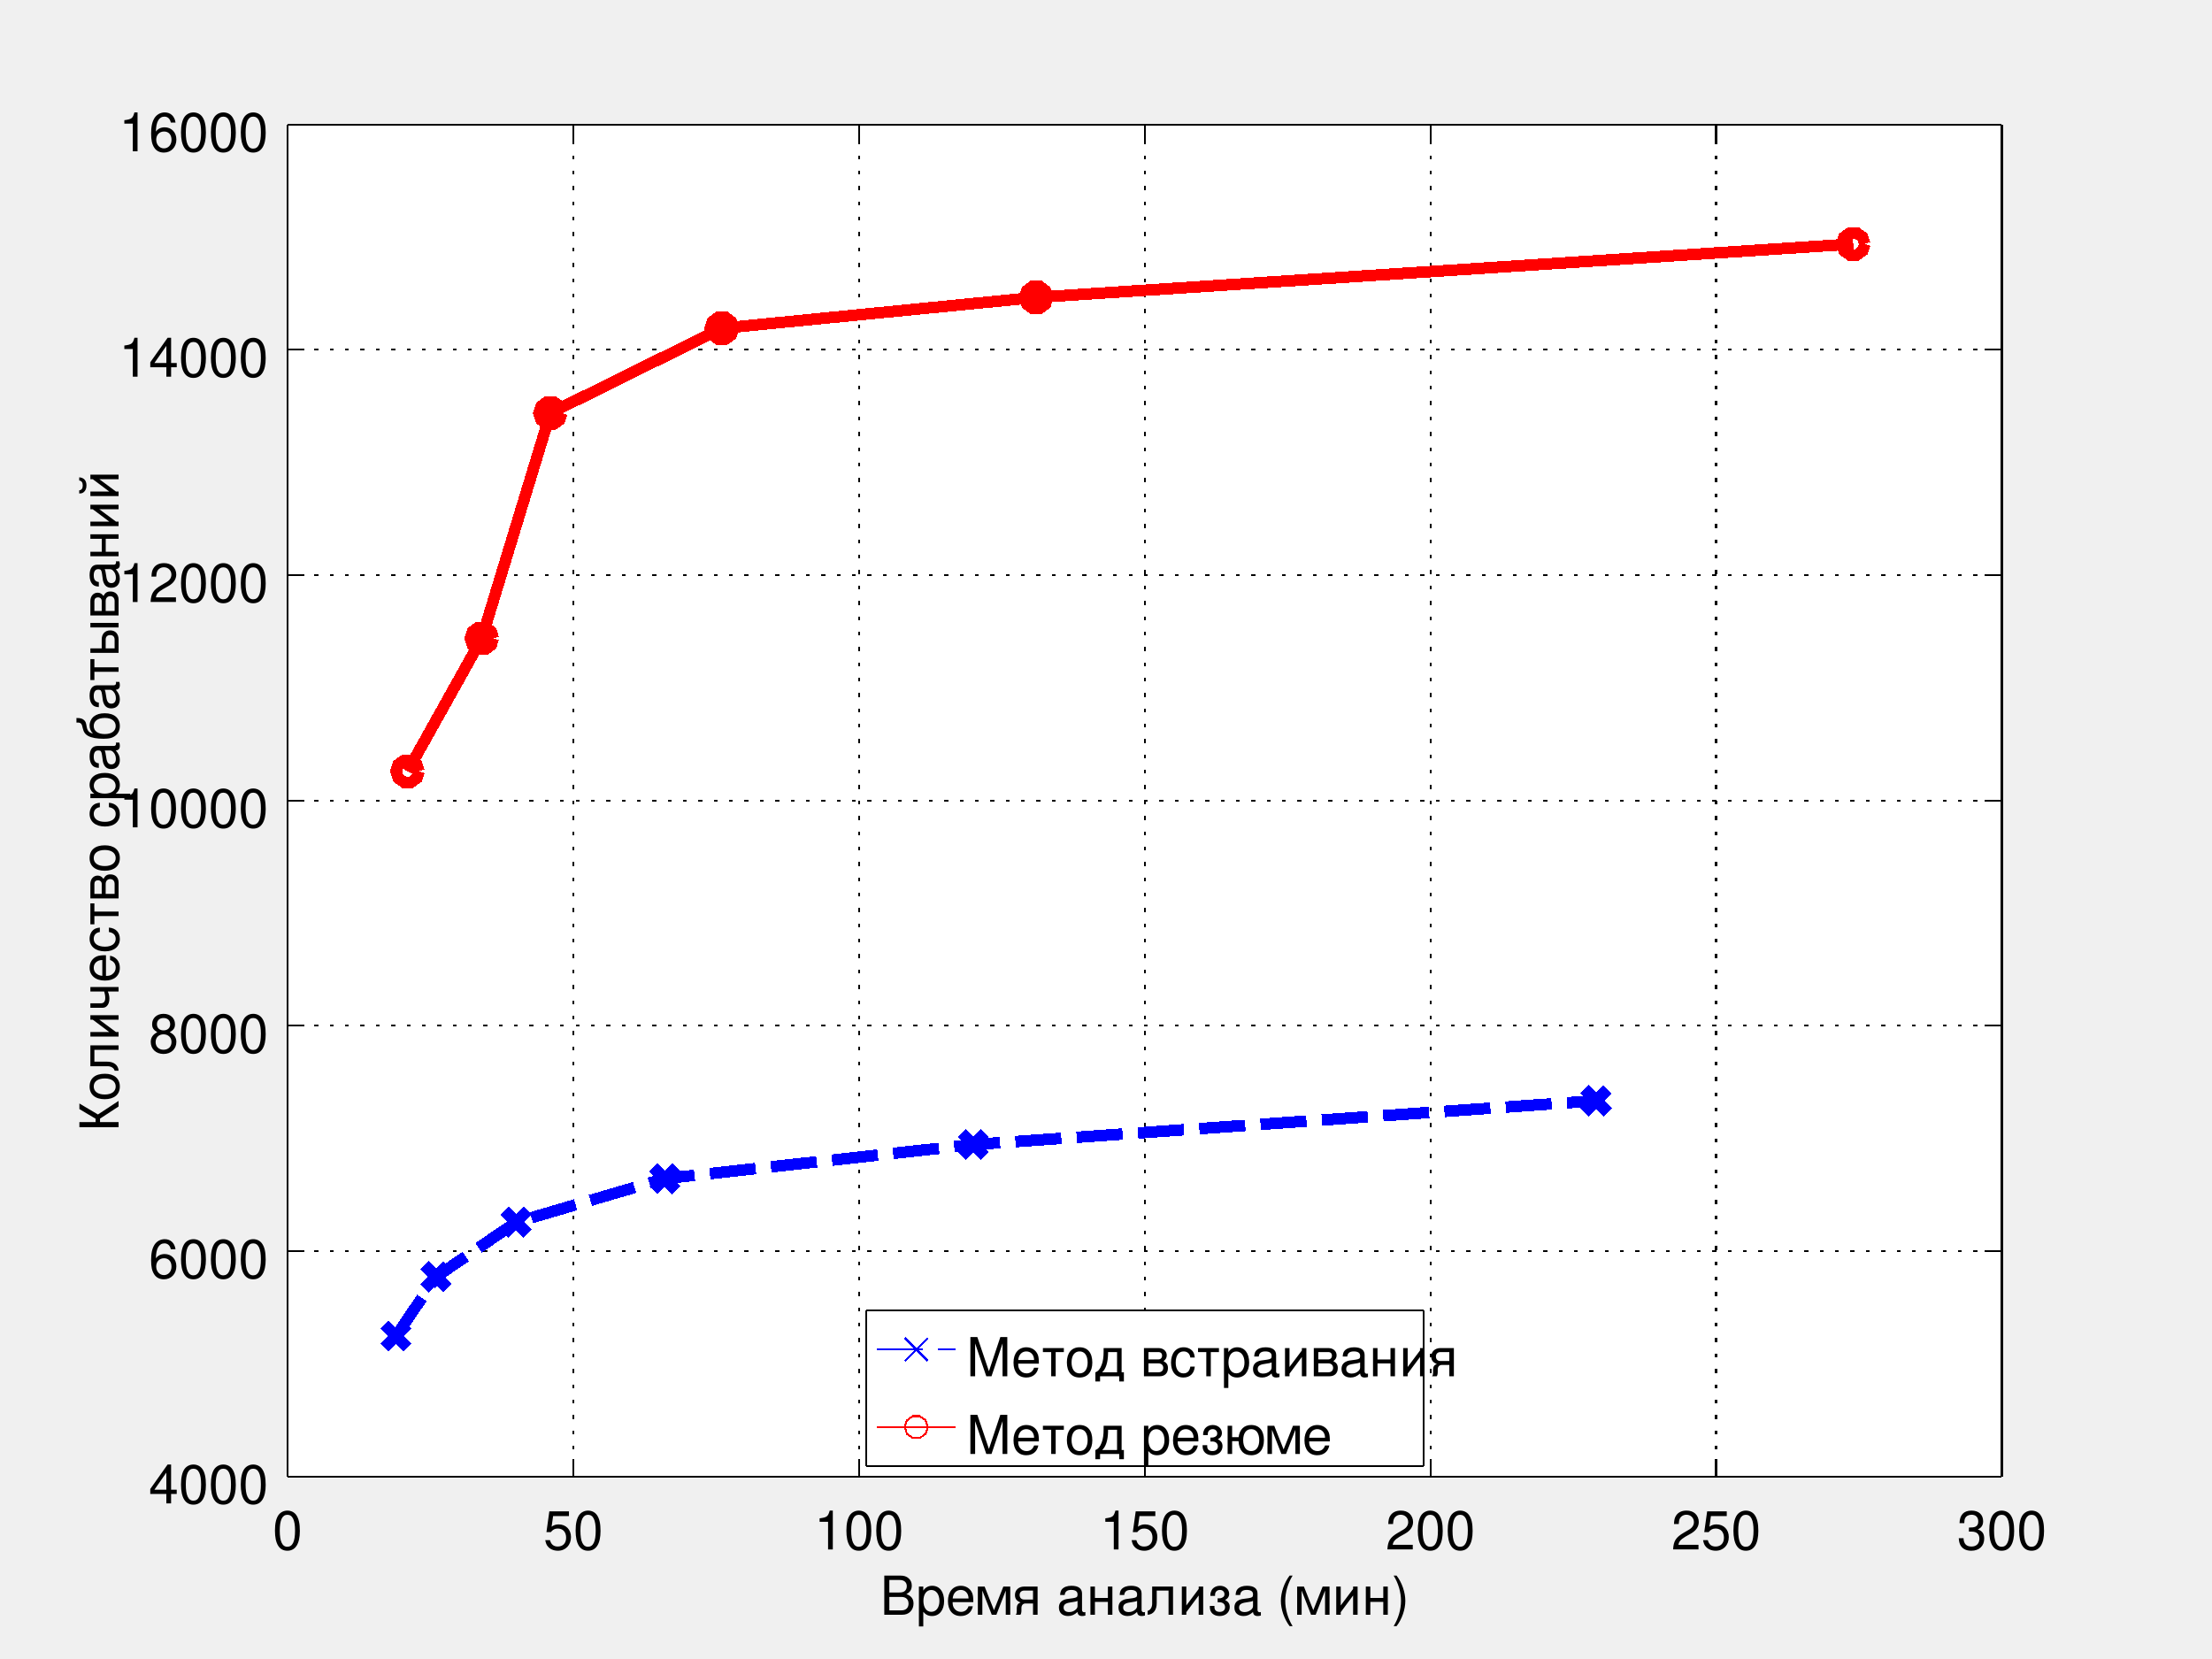
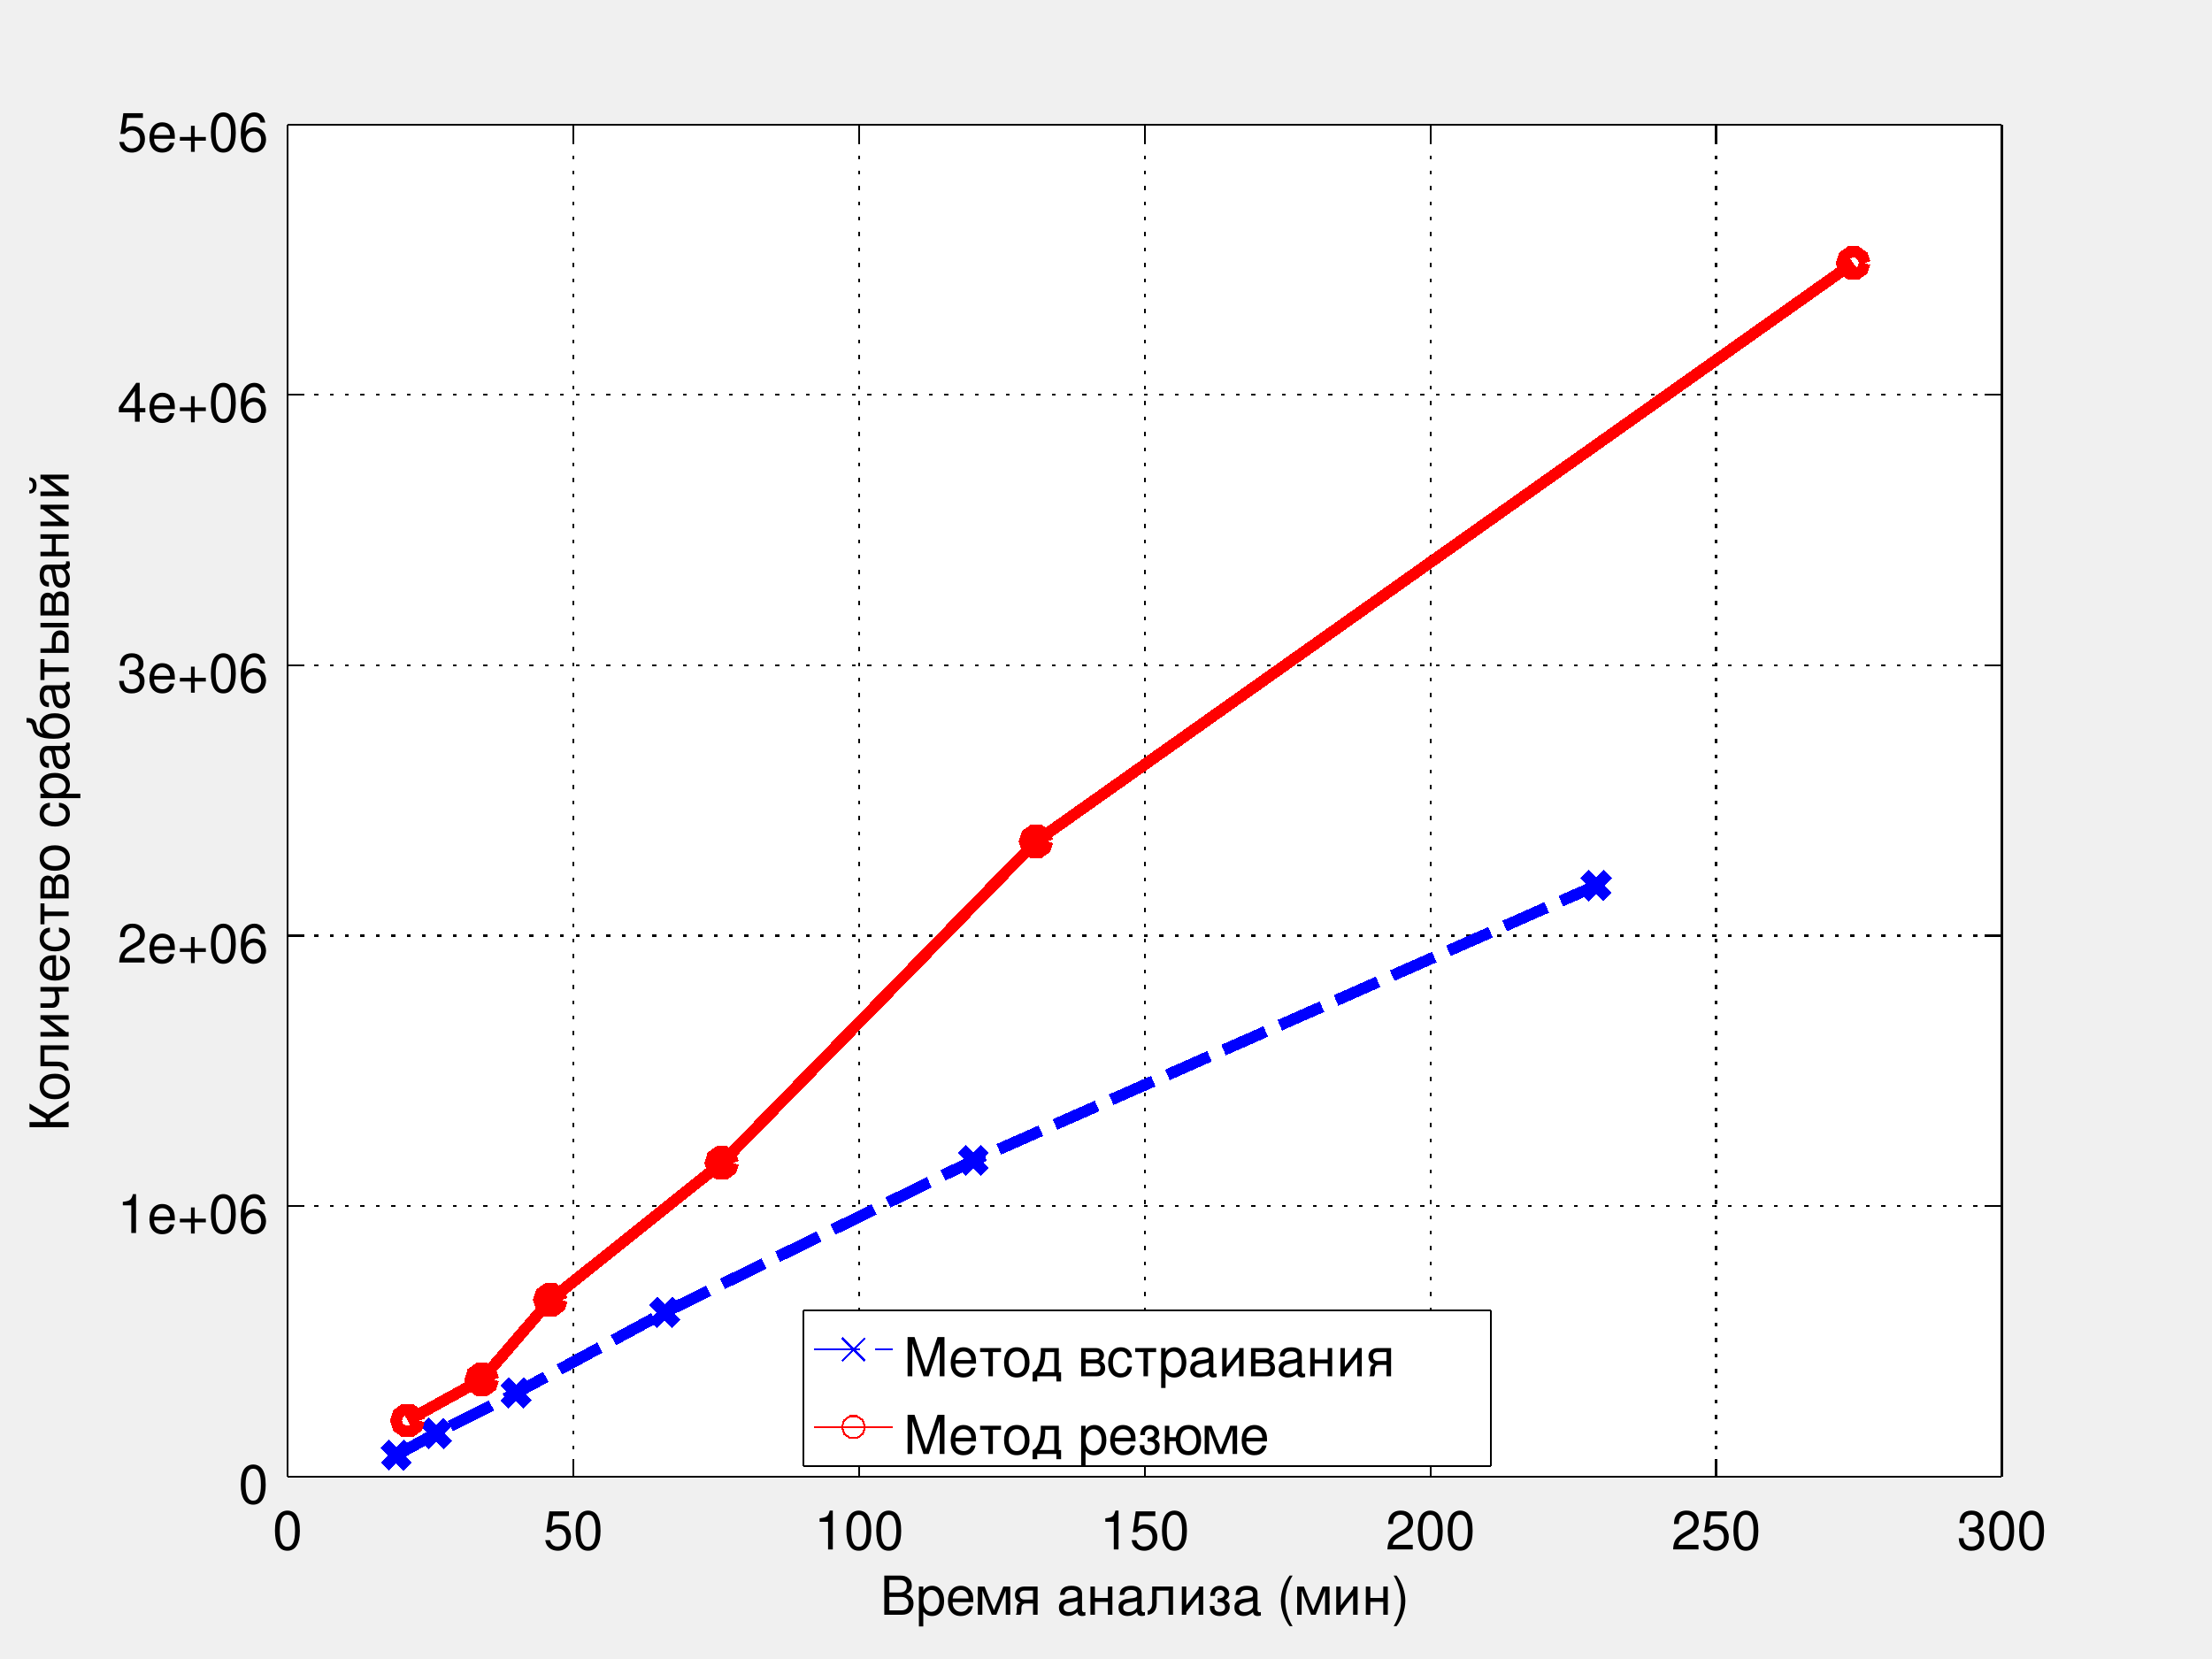
<svg xmlns="http://www.w3.org/2000/svg" width="576px" height="432px" viewBox="0 0 576 432">
  <defs>
</defs>
  <g shape-rendering="crispEdges">
    <polygon fill="#ffffff" points="521.28,384.48 521.28,32.4 521.28,384.48" />
    <polygon fill="#ffffff" points="521.28,32.4 521.28,32.4 521.28,384.48" />
    <polygon fill="#ffffff" points="74.88,32.4 521.28,32.4 74.88,32.4" />
    <polygon fill="#ffffff" points="521.28,32.4 521.28,32.4 74.88,32.4" />
    <polygon fill="#ffffff" points="74.88,384.48 521.28,384.48 74.88,32.4" />
    <polygon fill="#ffffff" points="521.28,384.48 521.28,32.4 74.88,32.4" />
    <polyline fill="none" stroke="#000000" stroke-width="0.5" stroke-dasharray="16,0" points="74.88,384.48 521.28,384.48" />
    <polyline fill="none" stroke="#000000" stroke-width="0.5" stroke-dasharray="16,0" points="74.88,32.4 521.28,32.4" />
    <polyline fill="none" stroke="#000000" stroke-width="0.5" stroke-dasharray="16,0" points="74.88,32.4 521.28,32.4" />
    <polyline fill="none" stroke="#000000" stroke-width="0.5" stroke-dasharray="16,0" points="74.88,384.48 521.28,384.48" />
    <polyline fill="none" stroke="#000000" stroke-width="0.5" stroke-dasharray="16,0" points="74.88,384.48 74.88,32.4" />
    <polyline fill="none" stroke="#000000" stroke-width="0.5" stroke-dasharray="16,0" points="521.28,384.48 521.28,32.4" />
    <polyline fill="none" stroke="#000000" stroke-width="0.5" stroke-dasharray="16,0" points="521.28,384.48 521.28,32.4" />
    <polyline fill="none" stroke="#000000" stroke-width="0.5" stroke-dasharray="16,0" points="74.88,384.48 74.88,32.4 74.88,32.4" />
    <polyline fill="none" stroke="#000000" stroke-width="0.5" stroke-dasharray="16,0" points="521.28,32.4 521.28,32.4" />
    <polyline fill="none" stroke="#000000" stroke-width="0.5" stroke-dasharray="16,0" points="521.28,384.48 521.28,384.48" />
    <polyline fill="none" stroke="#000000" stroke-width="0.5" stroke-dasharray="16,0" points="74.88,384.48 74.88,384.48" />
    <polyline fill="none" stroke="#000000" stroke-width="0.5" stroke-dasharray="0,3,1,3,1,3,1,3,1,0" points="74.88,384.48 74.88,32.4" />
    <polyline fill="none" stroke="#000000" stroke-width="0.5" stroke-dasharray="0,3,1,3,1,3,1,3,1,0" points="149.28,384.48 149.28,32.4" />
    <polyline fill="none" stroke="#000000" stroke-width="0.5" stroke-dasharray="0,3,1,3,1,3,1,3,1,0" points="223.68,384.48 223.68,32.4" />
    <polyline fill="none" stroke="#000000" stroke-width="0.5" stroke-dasharray="0,3,1,3,1,3,1,3,1,0" points="298.08,384.48 298.08,32.4" />
    <polyline fill="none" stroke="#000000" stroke-width="0.5" stroke-dasharray="0,3,1,3,1,3,1,3,1,0" points="372.48,384.48 372.48,32.4" />
    <polyline fill="none" stroke="#000000" stroke-width="0.5" stroke-dasharray="0,3,1,3,1,3,1,3,1,0" points="446.88,384.48 446.88,32.4" />
    <polyline fill="none" stroke="#000000" stroke-width="0.5" stroke-dasharray="0,3,1,3,1,3,1,3,1,0" points="521.28,384.48 521.28,32.4" />
    <polyline fill="none" stroke="#000000" stroke-width="0.5" stroke-dasharray="16,0" points="74.88,384.48 74.88,380.015" />
    <polyline fill="none" stroke="#000000" stroke-width="0.5" stroke-dasharray="16,0" points="74.88,32.4 74.88,36.865" />
    <polyline fill="none" stroke="#000000" stroke-width="0.5" stroke-dasharray="16,0" points="149.28,384.48 149.28,380.015" />
    <polyline fill="none" stroke="#000000" stroke-width="0.5" stroke-dasharray="16,0" points="149.28,32.4 149.28,36.865" />
    <polyline fill="none" stroke="#000000" stroke-width="0.5" stroke-dasharray="16,0" points="223.68,384.48 223.68,380.015" />
    <polyline fill="none" stroke="#000000" stroke-width="0.5" stroke-dasharray="16,0" points="223.68,32.4 223.68,36.865" />
    <polyline fill="none" stroke="#000000" stroke-width="0.5" stroke-dasharray="16,0" points="298.08,384.48 298.08,380.015" />
    <polyline fill="none" stroke="#000000" stroke-width="0.5" stroke-dasharray="16,0" points="298.08,32.4 298.08,36.865" />
    <polyline fill="none" stroke="#000000" stroke-width="0.5" stroke-dasharray="16,0" points="372.48,384.48 372.48,380.015" />
    <polyline fill="none" stroke="#000000" stroke-width="0.5" stroke-dasharray="16,0" points="372.48,32.4 372.48,36.865" />
    <polyline fill="none" stroke="#000000" stroke-width="0.5" stroke-dasharray="16,0" points="446.88,384.48 446.88,380.015" />
    <polyline fill="none" stroke="#000000" stroke-width="0.5" stroke-dasharray="16,0" points="446.88,32.4 446.88,36.865" />
    <polyline fill="none" stroke="#000000" stroke-width="0.5" stroke-dasharray="16,0" points="521.28,384.48 521.28,380.015" />
    <polyline fill="none" stroke="#000000" stroke-width="0.5" stroke-dasharray="16,0" points="521.28,32.4 521.28,36.865" />
    <text fill="#000000" x="74.88" y="389.481" font-size="14" text-anchor="middle" baseline-shift="-14" font-family="Helvetica">0</text>
    <text fill="#000000" x="149.28" y="389.481" font-size="14" text-anchor="middle" baseline-shift="-14" font-family="Helvetica">50</text>
    <text fill="#000000" x="223.68" y="389.481" font-size="14" text-anchor="middle" baseline-shift="-14" font-family="Helvetica">100</text>
    <text fill="#000000" x="298.08" y="389.481" font-size="14" text-anchor="middle" baseline-shift="-14" font-family="Helvetica">150</text>
    <text fill="#000000" x="372.48" y="389.481" font-size="14" text-anchor="middle" baseline-shift="-14" font-family="Helvetica">200</text>
    <text fill="#000000" x="446.88" y="389.481" font-size="14" text-anchor="middle" baseline-shift="-14" font-family="Helvetica">250</text>
    <text fill="#000000" x="521.28" y="389.481" font-size="14" text-anchor="middle" baseline-shift="-14" font-family="Helvetica">300</text>
    <polyline fill="none" stroke="#000000" stroke-width="0.5" stroke-dasharray="0,3,1,3,1,3,1,3,1,0" points="74.88,384.48 521.28,384.48" />
-     <polyline fill="none" stroke="#000000" stroke-width="0.5" stroke-dasharray="0,3,1,3,1,3,1,3,1,0" points="74.88,325.8 521.28,325.8" />
-     <polyline fill="none" stroke="#000000" stroke-width="0.5" stroke-dasharray="0,3,1,3,1,3,1,3,1,0" points="74.88,267.12 521.28,267.12" />
-     <polyline fill="none" stroke="#000000" stroke-width="0.5" stroke-dasharray="0,3,1,3,1,3,1,3,1,0" points="74.88,208.44 521.28,208.44" />
-     <polyline fill="none" stroke="#000000" stroke-width="0.5" stroke-dasharray="0,3,1,3,1,3,1,3,1,0" points="74.88,149.76 521.28,149.76" />
-     <polyline fill="none" stroke="#000000" stroke-width="0.5" stroke-dasharray="0,3,1,3,1,3,1,3,1,0" points="74.88,91.08 521.28,91.08" />
+     <polyline fill="none" stroke="#000000" stroke-width="0.5" stroke-dasharray="0,3,1,3,1,3,1,3,1,0" points="74.88,314.064 521.28,314.064" />
+     <polyline fill="none" stroke="#000000" stroke-width="0.5" stroke-dasharray="0,3,1,3,1,3,1,3,1,0" points="74.88,243.648 521.28,243.648" />
+     <polyline fill="none" stroke="#000000" stroke-width="0.5" stroke-dasharray="0,3,1,3,1,3,1,3,1,0" points="74.88,173.232 521.28,173.232" />
+     <polyline fill="none" stroke="#000000" stroke-width="0.5" stroke-dasharray="0,3,1,3,1,3,1,3,1,0" points="74.88,102.816 521.28,102.816" />
    <polyline fill="none" stroke="#000000" stroke-width="0.5" stroke-dasharray="0,3,1,3,1,3,1,3,1,0" points="74.88,32.4 521.28,32.4" />
    <polyline fill="none" stroke="#000000" stroke-width="0.5" stroke-dasharray="16,0" points="74.88,384.48 79.348,384.48" />
    <polyline fill="none" stroke="#000000" stroke-width="0.5" stroke-dasharray="16,0" points="521.28,384.48 516.812,384.48" />
-     <polyline fill="none" stroke="#000000" stroke-width="0.5" stroke-dasharray="16,0" points="74.88,325.8 79.348,325.8" />
-     <polyline fill="none" stroke="#000000" stroke-width="0.5" stroke-dasharray="16,0" points="521.28,325.8 516.812,325.8" />
-     <polyline fill="none" stroke="#000000" stroke-width="0.5" stroke-dasharray="16,0" points="74.88,267.12 79.348,267.12" />
-     <polyline fill="none" stroke="#000000" stroke-width="0.5" stroke-dasharray="16,0" points="521.28,267.12 516.812,267.12" />
-     <polyline fill="none" stroke="#000000" stroke-width="0.5" stroke-dasharray="16,0" points="74.88,208.44 79.348,208.44" />
-     <polyline fill="none" stroke="#000000" stroke-width="0.5" stroke-dasharray="16,0" points="521.28,208.44 516.812,208.44" />
-     <polyline fill="none" stroke="#000000" stroke-width="0.5" stroke-dasharray="16,0" points="74.88,149.76 79.348,149.76" />
-     <polyline fill="none" stroke="#000000" stroke-width="0.5" stroke-dasharray="16,0" points="521.28,149.76 516.812,149.76" />
-     <polyline fill="none" stroke="#000000" stroke-width="0.5" stroke-dasharray="16,0" points="74.88,91.08 79.348,91.08" />
-     <polyline fill="none" stroke="#000000" stroke-width="0.5" stroke-dasharray="16,0" points="521.28,91.08 516.812,91.08" />
+     <polyline fill="none" stroke="#000000" stroke-width="0.5" stroke-dasharray="16,0" points="74.88,314.064 79.348,314.064" />
+     <polyline fill="none" stroke="#000000" stroke-width="0.5" stroke-dasharray="16,0" points="521.28,314.064 516.812,314.064" />
+     <polyline fill="none" stroke="#000000" stroke-width="0.5" stroke-dasharray="16,0" points="74.88,243.648 79.348,243.648" />
+     <polyline fill="none" stroke="#000000" stroke-width="0.5" stroke-dasharray="16,0" points="521.28,243.648 516.812,243.648" />
+     <polyline fill="none" stroke="#000000" stroke-width="0.5" stroke-dasharray="16,0" points="74.88,173.232 79.348,173.232" />
+     <polyline fill="none" stroke="#000000" stroke-width="0.5" stroke-dasharray="16,0" points="521.28,173.232 516.812,173.232" />
+     <polyline fill="none" stroke="#000000" stroke-width="0.5" stroke-dasharray="16,0" points="74.88,102.816 79.348,102.816" />
+     <polyline fill="none" stroke="#000000" stroke-width="0.5" stroke-dasharray="16,0" points="521.28,102.816 516.812,102.816" />
    <polyline fill="none" stroke="#000000" stroke-width="0.5" stroke-dasharray="16,0" points="74.88,32.4 79.348,32.4" />
    <polyline fill="none" stroke="#000000" stroke-width="0.5" stroke-dasharray="16,0" points="521.28,32.4 516.812,32.4" />
-     <text fill="#000000" x="69.876" y="384.48" font-size="14" text-anchor="end" baseline-shift="-7" font-family="Helvetica">4000</text>
-     <text fill="#000000" x="69.876" y="325.8" font-size="14" text-anchor="end" baseline-shift="-7" font-family="Helvetica">6000</text>
-     <text fill="#000000" x="69.876" y="267.12" font-size="14" text-anchor="end" baseline-shift="-7" font-family="Helvetica">8000</text>
-     <text fill="#000000" x="69.876" y="208.44" font-size="14" text-anchor="end" baseline-shift="-7" font-family="Helvetica">10000</text>
-     <text fill="#000000" x="69.876" y="149.76" font-size="14" text-anchor="end" baseline-shift="-7" font-family="Helvetica">12000</text>
-     <text fill="#000000" x="69.876" y="91.08" font-size="14" text-anchor="end" baseline-shift="-7" font-family="Helvetica">14000</text>
-     <text fill="#000000" x="69.876" y="32.4" font-size="14" text-anchor="end" baseline-shift="-7" font-family="Helvetica">16000</text>
+     <text fill="#000000" x="69.876" y="384.48" font-size="14" text-anchor="end" baseline-shift="-7" font-family="Helvetica">0</text>
+     <text fill="#000000" x="69.876" y="314.064" font-size="14" text-anchor="end" baseline-shift="-7" font-family="Helvetica">1e+06</text>
+     <text fill="#000000" x="69.876" y="243.648" font-size="14" text-anchor="end" baseline-shift="-7" font-family="Helvetica">2e+06</text>
+     <text fill="#000000" x="69.876" y="173.232" font-size="14" text-anchor="end" baseline-shift="-7" font-family="Helvetica">3e+06</text>
+     <text fill="#000000" x="69.876" y="102.816" font-size="14" text-anchor="end" baseline-shift="-7" font-family="Helvetica">4e+06</text>
+     <text fill="#000000" x="69.876" y="32.4" font-size="14" text-anchor="end" baseline-shift="-7" font-family="Helvetica">5e+06</text>
    <text fill="#000000" x="298.08" y="406.481" font-size="14" text-anchor="middle" baseline-shift="-14" font-family="Helvetica">Время анализа (мин)</text>
-     <text fill="#000000" x="30.875" y="208.44" font-size="14" transform="rotate(-90, 30.8755, 208.44)" text-anchor="middle" baseline-shift="0" font-family="Helvetica">Количество срабатываний</text>
-     <polyline fill="none" stroke="#0000ff" stroke-width="3" stroke-dasharray="12,4" points="103.152,347.922 113.568,332.46 134.4,318.26 173.088,306.905 253.44,298.044 415.632,286.631" />
-     <polyline fill="none" stroke="#0000ff" stroke-width="3" points="100.152,344.922 106.152,350.922" />
-     <polyline fill="none" stroke="#0000ff" stroke-width="3" points="100.152,350.922 106.152,344.922" />
-     <polyline fill="none" stroke="#0000ff" stroke-width="3" points="110.568,329.46 116.568,335.46" />
-     <polyline fill="none" stroke="#0000ff" stroke-width="3" points="110.568,335.46 116.568,329.46" />
-     <polyline fill="none" stroke="#0000ff" stroke-width="3" points="131.4,315.26 137.4,321.26" />
-     <polyline fill="none" stroke="#0000ff" stroke-width="3" points="131.4,321.26 137.4,315.26" />
-     <polyline fill="none" stroke="#0000ff" stroke-width="3" points="170.088,303.905 176.088,309.905" />
-     <polyline fill="none" stroke="#0000ff" stroke-width="3" points="170.088,309.905 176.088,303.905" />
-     <polyline fill="none" stroke="#0000ff" stroke-width="3" points="250.44,295.044 256.44,301.044" />
-     <polyline fill="none" stroke="#0000ff" stroke-width="3" points="250.44,301.044 256.44,295.044" />
-     <polyline fill="none" stroke="#0000ff" stroke-width="3" points="412.632,283.631 418.632,289.631" />
-     <polyline fill="none" stroke="#0000ff" stroke-width="3" points="412.632,289.631 418.632,283.631" />
-     <polyline fill="none" stroke="#ff0000" stroke-width="3" points="106.128,200.841 125.472,166.22 143.328,107.54 187.968,85.476 269.808,77.437 482.592,63.53" />
-     <polyline fill="none" stroke="#ff0000" stroke-width="3" points="109.128,200.841 108.555,202.604 107.055,203.694 105.201,203.694 103.701,202.604 103.128,200.841 103.701,199.078 105.201,197.988 107.055,197.988 108.555,199.078 109.128,200.841" />
-     <polyline fill="none" stroke="#ff0000" stroke-width="3" points="128.472,166.22 127.899,167.983 126.399,169.073 124.545,169.073 123.045,167.983 122.472,166.22 123.045,164.456 124.545,163.367 126.399,163.367 127.899,164.456 128.472,166.22" />
-     <polyline fill="none" stroke="#ff0000" stroke-width="3" points="146.328,107.54 145.755,109.303 144.255,110.393 142.401,110.393 140.901,109.303 140.328,107.54 140.901,105.776 142.401,104.687 144.255,104.687 145.755,105.776 146.328,107.54" />
-     <polyline fill="none" stroke="#ff0000" stroke-width="3" points="190.968,85.476 190.395,87.239 188.895,88.329 187.041,88.329 185.541,87.239 184.968,85.476 185.541,83.713 187.041,82.623 188.895,82.623 190.395,83.713 190.968,85.476" />
-     <polyline fill="none" stroke="#ff0000" stroke-width="3" points="272.808,77.437 272.235,79.2 270.735,80.29 268.881,80.29 267.381,79.2 266.808,77.437 267.381,75.674 268.881,74.584 270.735,74.584 272.235,75.674 272.808,77.437" />
-     <polyline fill="none" stroke="#ff0000" stroke-width="3" points="485.592,63.53 485.019,65.293 483.519,66.383 481.665,66.383 480.165,65.293 479.592,63.53 480.165,61.766 481.665,60.677 483.519,60.677 485.019,61.766 485.592,63.53" />
-     <polygon fill="#ffffff" points="370.635,381.729 370.635,341.257 370.635,381.729" />
-     <polygon fill="#ffffff" points="370.635,341.257 370.635,341.257 370.635,381.729" />
-     <polygon fill="#ffffff" points="225.525,341.257 370.635,341.257 225.525,341.257" />
-     <polygon fill="#ffffff" points="370.635,341.257 370.635,341.257 225.525,341.257" />
-     <polygon fill="#ffffff" points="225.525,381.729 370.635,381.729 225.525,341.257" />
-     <polygon fill="#ffffff" points="370.635,381.729 370.635,341.257 225.525,341.257" />
-     <polyline fill="none" stroke="#000000" stroke-width="0.5" stroke-dasharray="16,0" points="225.525,381.729 370.635,381.729" />
-     <polyline fill="none" stroke="#000000" stroke-width="0.5" stroke-dasharray="16,0" points="225.525,341.257 370.635,341.257" />
-     <polyline fill="none" stroke="#000000" stroke-width="0.5" stroke-dasharray="16,0" points="225.525,341.257 370.635,341.257" />
-     <polyline fill="none" stroke="#000000" stroke-width="0.5" stroke-dasharray="16,0" points="225.525,381.729 370.635,381.729" />
-     <polyline fill="none" stroke="#000000" stroke-width="0.5" stroke-dasharray="16,0" points="225.525,381.729 225.525,341.257" />
-     <polyline fill="none" stroke="#000000" stroke-width="0.5" stroke-dasharray="16,0" points="370.635,381.729 370.635,341.257" />
-     <polyline fill="none" stroke="#000000" stroke-width="0.5" stroke-dasharray="16,0" points="370.635,381.729 370.635,341.257" />
-     <polyline fill="none" stroke="#000000" stroke-width="0.5" stroke-dasharray="16,0" points="225.525,381.729 225.525,341.257 225.525,341.257" />
-     <polyline fill="none" stroke="#000000" stroke-width="0.5" stroke-dasharray="16,0" points="370.635,341.257 370.635,341.257" />
-     <polyline fill="none" stroke="#000000" stroke-width="0.5" stroke-dasharray="16,0" points="370.635,381.729 370.635,381.729" />
-     <polyline fill="none" stroke="#000000" stroke-width="0.5" stroke-dasharray="16,0" points="225.525,381.729 225.525,381.729" />
-     <text fill="#000000" x="251.655" y="351.375" font-size="14" text-anchor="start" baseline-shift="-7" font-family="Helvetica">Метод встраивания</text>
-     <text fill="#000000" x="251.655" y="371.611" font-size="14" text-anchor="start" baseline-shift="-7" font-family="Helvetica">Метод резюме</text>
-     <polyline fill="none" stroke="#0000ff" stroke-width="0.5" stroke-dasharray="12,4" points="228.276,351.375 248.905,351.375" />
-     <polyline fill="none" stroke="#0000ff" stroke-width="0.5" points="235.59,348.375 241.59,354.375" />
-     <polyline fill="none" stroke="#0000ff" stroke-width="0.5" points="235.59,354.375 241.59,348.375" />
-     <polyline fill="none" stroke="#ff0000" stroke-width="0.5" points="228.276,371.611 248.905,371.611" />
-     <polyline fill="none" stroke="#ff0000" stroke-width="0.5" points="241.59,371.611 241.018,373.375 239.518,374.465 237.663,374.465 236.163,373.375 235.59,371.611 236.163,369.848 237.663,368.758 239.518,368.758 241.018,369.848 241.59,371.611" />
+     <text fill="#000000" x="17.875" y="208.44" font-size="14" transform="rotate(-90, 17.8755, 208.44)" text-anchor="middle" baseline-shift="0" font-family="Helvetica">Количество срабатываний</text>
+     <polyline fill="none" stroke="#0000ff" stroke-width="3" stroke-dasharray="12,4" points="103.152,378.916 113.568,373.267 134.4,362.722 173.088,341.741 253.44,302.216 415.632,230.612" />
+     <polyline fill="none" stroke="#0000ff" stroke-width="3" points="100.152,375.916 106.152,381.916" />
+     <polyline fill="none" stroke="#0000ff" stroke-width="3" points="100.152,381.916 106.152,375.916" />
+     <polyline fill="none" stroke="#0000ff" stroke-width="3" points="110.568,370.267 116.568,376.267" />
+     <polyline fill="none" stroke="#0000ff" stroke-width="3" points="110.568,376.267 116.568,370.267" />
+     <polyline fill="none" stroke="#0000ff" stroke-width="3" points="131.4,359.722 137.4,365.722" />
+     <polyline fill="none" stroke="#0000ff" stroke-width="3" points="131.4,365.722 137.4,359.722" />
+     <polyline fill="none" stroke="#0000ff" stroke-width="3" points="170.088,338.741 176.088,344.741" />
+     <polyline fill="none" stroke="#0000ff" stroke-width="3" points="170.088,344.741 176.088,338.741" />
+     <polyline fill="none" stroke="#0000ff" stroke-width="3" points="250.44,299.216 256.44,305.216" />
+     <polyline fill="none" stroke="#0000ff" stroke-width="3" points="250.44,305.216 256.44,299.216" />
+     <polyline fill="none" stroke="#0000ff" stroke-width="3" points="412.632,227.612 418.632,233.612" />
+     <polyline fill="none" stroke="#0000ff" stroke-width="3" points="412.632,233.612 418.632,227.612" />
+     <polyline fill="none" stroke="#ff0000" stroke-width="3" points="106.128,369.895 125.472,359.226 143.328,338.485 187.968,302.82 269.808,219.094 482.592,68.487" />
+     <polyline fill="none" stroke="#ff0000" stroke-width="3" points="109.128,369.895 108.555,371.659 107.055,372.749 105.201,372.749 103.701,371.659 103.128,369.895 103.701,368.132 105.201,367.042 107.055,367.042 108.555,368.132 109.128,369.895" />
+     <polyline fill="none" stroke="#ff0000" stroke-width="3" points="128.472,359.226 127.899,360.989 126.399,362.079 124.545,362.079 123.045,360.989 122.472,359.226 123.045,357.463 124.545,356.373 126.399,356.373 127.899,357.463 128.472,359.226" />
+     <polyline fill="none" stroke="#ff0000" stroke-width="3" points="146.328,338.485 145.755,340.249 144.255,341.339 142.401,341.339 140.901,340.249 140.328,338.485 140.901,336.722 142.401,335.632 144.255,335.632 145.755,336.722 146.328,338.485" />
+     <polyline fill="none" stroke="#ff0000" stroke-width="3" points="190.968,302.82 190.395,304.583 188.895,305.673 187.041,305.673 185.541,304.583 184.968,302.82 185.541,301.056 187.041,299.966 188.895,299.966 190.395,301.056 190.968,302.82" />
+     <polyline fill="none" stroke="#ff0000" stroke-width="3" points="272.808,219.094 272.235,220.857 270.735,221.947 268.881,221.947 267.381,220.857 266.808,219.094 267.381,217.33 268.881,216.24 270.735,216.24 272.235,217.33 272.808,219.094" />
+     <polyline fill="none" stroke="#ff0000" stroke-width="3" points="485.592,68.487 485.019,70.251 483.519,71.341 481.665,71.341 480.165,70.251 479.592,68.487 480.165,66.724 481.665,65.634 483.519,65.634 485.019,66.724 485.592,68.487" />
+     <polygon fill="#ffffff" points="388.223,381.729 388.223,341.257 388.223,381.729" />
+     <polygon fill="#ffffff" points="388.223,341.257 388.223,341.257 388.223,381.729" />
+     <polygon fill="#ffffff" points="209.171,341.257 388.223,341.257 209.171,341.257" />
+     <polygon fill="#ffffff" points="388.223,341.257 388.223,341.257 209.171,341.257" />
+     <polygon fill="#ffffff" points="209.171,381.729 388.223,381.729 209.171,341.257" />
+     <polygon fill="#ffffff" points="388.223,381.729 388.223,341.257 209.171,341.257" />
+     <polyline fill="none" stroke="#000000" stroke-width="0.5" stroke-dasharray="16,0" points="209.171,381.729 388.223,381.729" />
+     <polyline fill="none" stroke="#000000" stroke-width="0.5" stroke-dasharray="16,0" points="209.171,341.257 388.223,341.257" />
+     <polyline fill="none" stroke="#000000" stroke-width="0.5" stroke-dasharray="16,0" points="209.171,341.257 388.223,341.257" />
+     <polyline fill="none" stroke="#000000" stroke-width="0.5" stroke-dasharray="16,0" points="209.171,381.729 388.223,381.729" />
+     <polyline fill="none" stroke="#000000" stroke-width="0.5" stroke-dasharray="16,0" points="209.171,381.729 209.171,341.257" />
+     <polyline fill="none" stroke="#000000" stroke-width="0.5" stroke-dasharray="16,0" points="388.223,381.729 388.223,341.257" />
+     <polyline fill="none" stroke="#000000" stroke-width="0.5" stroke-dasharray="16,0" points="388.223,381.729 388.223,341.257" />
+     <polyline fill="none" stroke="#000000" stroke-width="0.5" stroke-dasharray="16,0" points="209.171,381.729 209.171,341.257 209.171,341.257" />
+     <polyline fill="none" stroke="#000000" stroke-width="0.5" stroke-dasharray="16,0" points="388.223,341.257 388.223,341.257" />
+     <polyline fill="none" stroke="#000000" stroke-width="0.5" stroke-dasharray="16,0" points="388.223,381.729 388.223,381.729" />
+     <polyline fill="none" stroke="#000000" stroke-width="0.5" stroke-dasharray="16,0" points="209.171,381.729 209.171,381.729" />
+     <text fill="#000000" x="235.301" y="351.375" font-size="14" text-anchor="start" baseline-shift="-7" font-family="Helvetica">Метод встраивания</text>
+     <text fill="#000000" x="235.301" y="371.611" font-size="14" text-anchor="start" baseline-shift="-7" font-family="Helvetica">Метод резюме</text>
+     <polyline fill="none" stroke="#0000ff" stroke-width="0.5" stroke-dasharray="12,4" points="211.922,351.375 232.551,351.375" />
+     <polyline fill="none" stroke="#0000ff" stroke-width="0.5" points="219.236,348.375 225.236,354.375" />
+     <polyline fill="none" stroke="#0000ff" stroke-width="0.5" points="219.236,354.375 225.236,348.375" />
+     <polyline fill="none" stroke="#ff0000" stroke-width="0.5" points="211.922,371.611 232.551,371.611" />
+     <polyline fill="none" stroke="#ff0000" stroke-width="0.5" points="225.236,371.611 224.663,373.375 223.163,374.465 221.309,374.465 219.809,373.375 219.236,371.611 219.809,369.848 221.309,368.758 223.163,368.758 224.663,369.848 225.236,371.611" />
  </g>
</svg>
